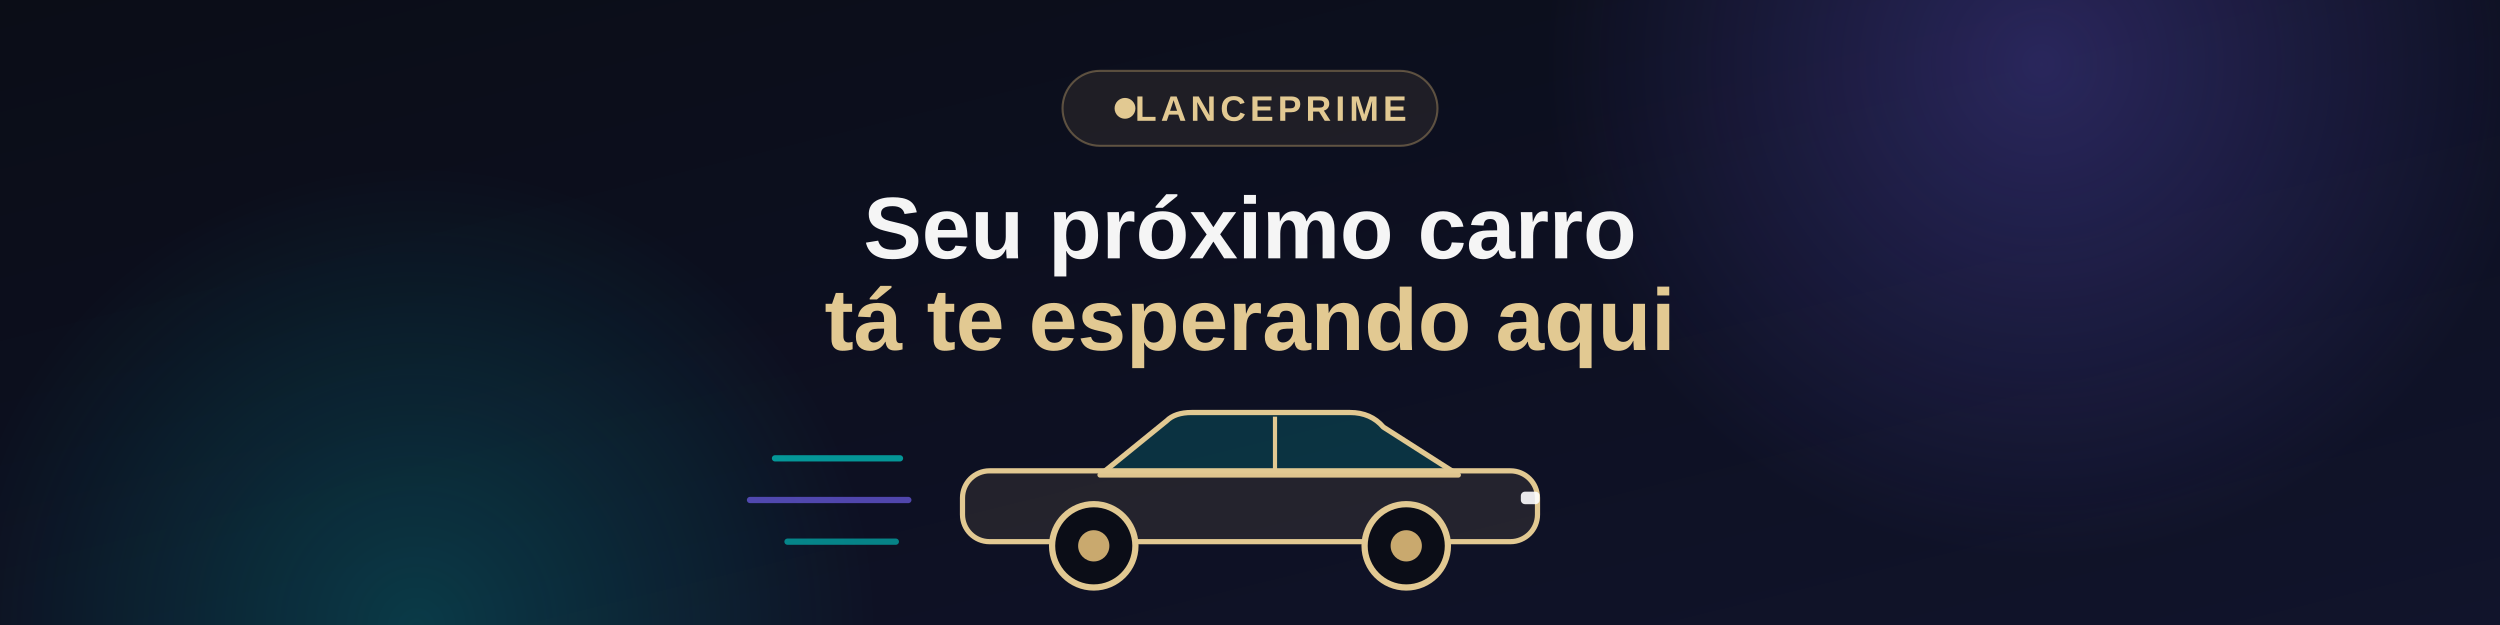
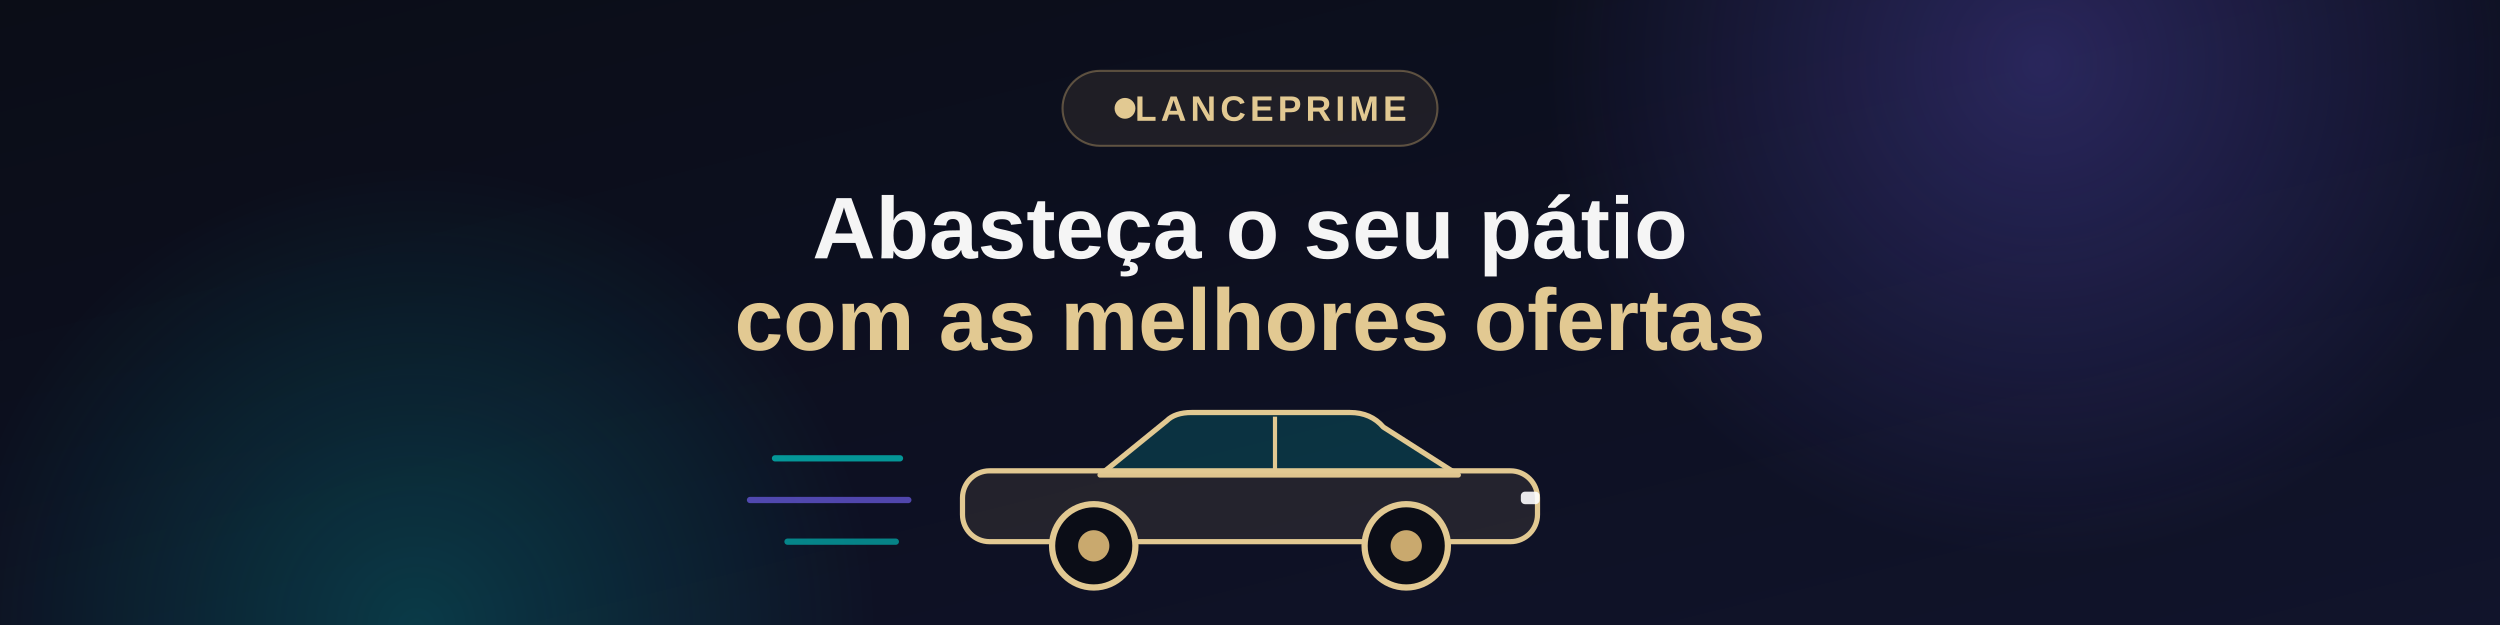
<svg xmlns="http://www.w3.org/2000/svg" width="1200" height="300" viewBox="0 0 1200 300">
  <defs>
    <linearGradient id="bg" x1="0%" y1="0%" x2="100%" y2="100%">
      <stop offset="0%" stop-color="#0b0d17" />
      <stop offset="55%" stop-color="#0d1022" />
      <stop offset="100%" stop-color="#11142b" />
    </linearGradient>
    <radialGradient id="glowP" cx="50%" cy="50%" r="50%">
      <stop offset="0%" stop-color="#6c5ce7" stop-opacity="0.30" />
      <stop offset="100%" stop-color="#6c5ce7" stop-opacity="0" />
    </radialGradient>
    <radialGradient id="glowC" cx="50%" cy="50%" r="50%">
      <stop offset="0%" stop-color="#00cec9" stop-opacity="0.22" />
      <stop offset="100%" stop-color="#00cec9" stop-opacity="0" />
    </radialGradient>
  </defs>
  <rect width="1200" height="300" fill="url(#bg)" />
  <circle cx="980" cy="30" r="240" fill="url(#glowP)" />
  <circle cx="200" cy="300" r="220" fill="url(#glowC)" />
  <rect x="510" y="34" width="180" height="36" rx="18" fill="rgba(201,169,110,0.10)" stroke="rgba(201,169,110,0.40)" stroke-width="1" />
  <circle cx="540" cy="52" r="5" fill="#e2c992" />
  <text x="610" y="58" font-family="Arial, Helvetica, sans-serif" font-size="17" font-weight="700" letter-spacing="2" fill="#e2c992" text-anchor="middle">LANCEPRIME</text>
-   <text x="600" y="124" font-family="Arial, Helvetica, sans-serif" font-size="42" font-weight="800" fill="#f5f5f5" text-anchor="middle">Seu próximo carro</text>
-   <text x="600" y="168" font-family="Arial, Helvetica, sans-serif" font-size="42" font-weight="800" fill="#e2c992" text-anchor="middle">tá te esperando aqui</text>
+   <text x="600" y="124" font-family="Arial, Helvetica, sans-serif" font-size="42" font-weight="800" fill="#f5f5f5" text-anchor="middle">Abasteça o seu pátio</text>
+   <text x="600" y="168" font-family="Arial, Helvetica, sans-serif" font-size="42" font-weight="800" fill="#e2c992" text-anchor="middle">com as melhores ofertas</text>
  <g stroke-linecap="round">
    <animateTransform attributeName="transform" attributeType="XML" type="translate" values="16 0;-24 0" dur="1.1s" repeatCount="indefinite" />
    <animate attributeName="opacity" values="0.15;0.9;0.15" dur="1.1s" repeatCount="indefinite" />
    <line x1="372" y1="220" x2="432" y2="220" stroke="#00cec9" stroke-width="3" opacity="0.7" />
    <line x1="360" y1="240" x2="436" y2="240" stroke="#6c5ce7" stroke-width="3" opacity="0.7" />
    <line x1="378" y1="260" x2="430" y2="260" stroke="#00cec9" stroke-width="3" opacity="0.6" />
  </g>
  <g stroke-linejoin="round">
    <animateTransform attributeName="transform" attributeType="XML" type="translate" values="0 0;0 -4;0 0" keyTimes="0;0.5;1" dur="2.4s" calcMode="spline" keySplines="0.45 0 0.55 1;0.45 0 0.55 1" repeatCount="indefinite" />
    <path d="M 528 228 L 560 202 Q 564 198 572 198 L 648 198 Q 658 198 664 205 L 700 228 Z" fill="rgba(0,206,201,0.18)" stroke="#e2c992" stroke-width="2.5" />
    <line x1="612" y1="200" x2="612" y2="228" stroke="#e2c992" stroke-width="2" />
    <rect x="462" y="226" width="276" height="34" rx="13" fill="rgba(201,169,110,0.12)" stroke="#e2c992" stroke-width="2.5" />
    <rect x="730" y="236" width="9" height="6" rx="2" fill="#ffffff" opacity="0.9" />
    <circle cx="525" cy="262" r="20" fill="#0b0d17" stroke="#e2c992" stroke-width="3" />
    <circle cx="525" cy="262" r="7.5" fill="#c9a96e" />
    <circle cx="675" cy="262" r="20" fill="#0b0d17" stroke="#e2c992" stroke-width="3" />
    <circle cx="675" cy="262" r="7.5" fill="#c9a96e" />
  </g>
</svg>
